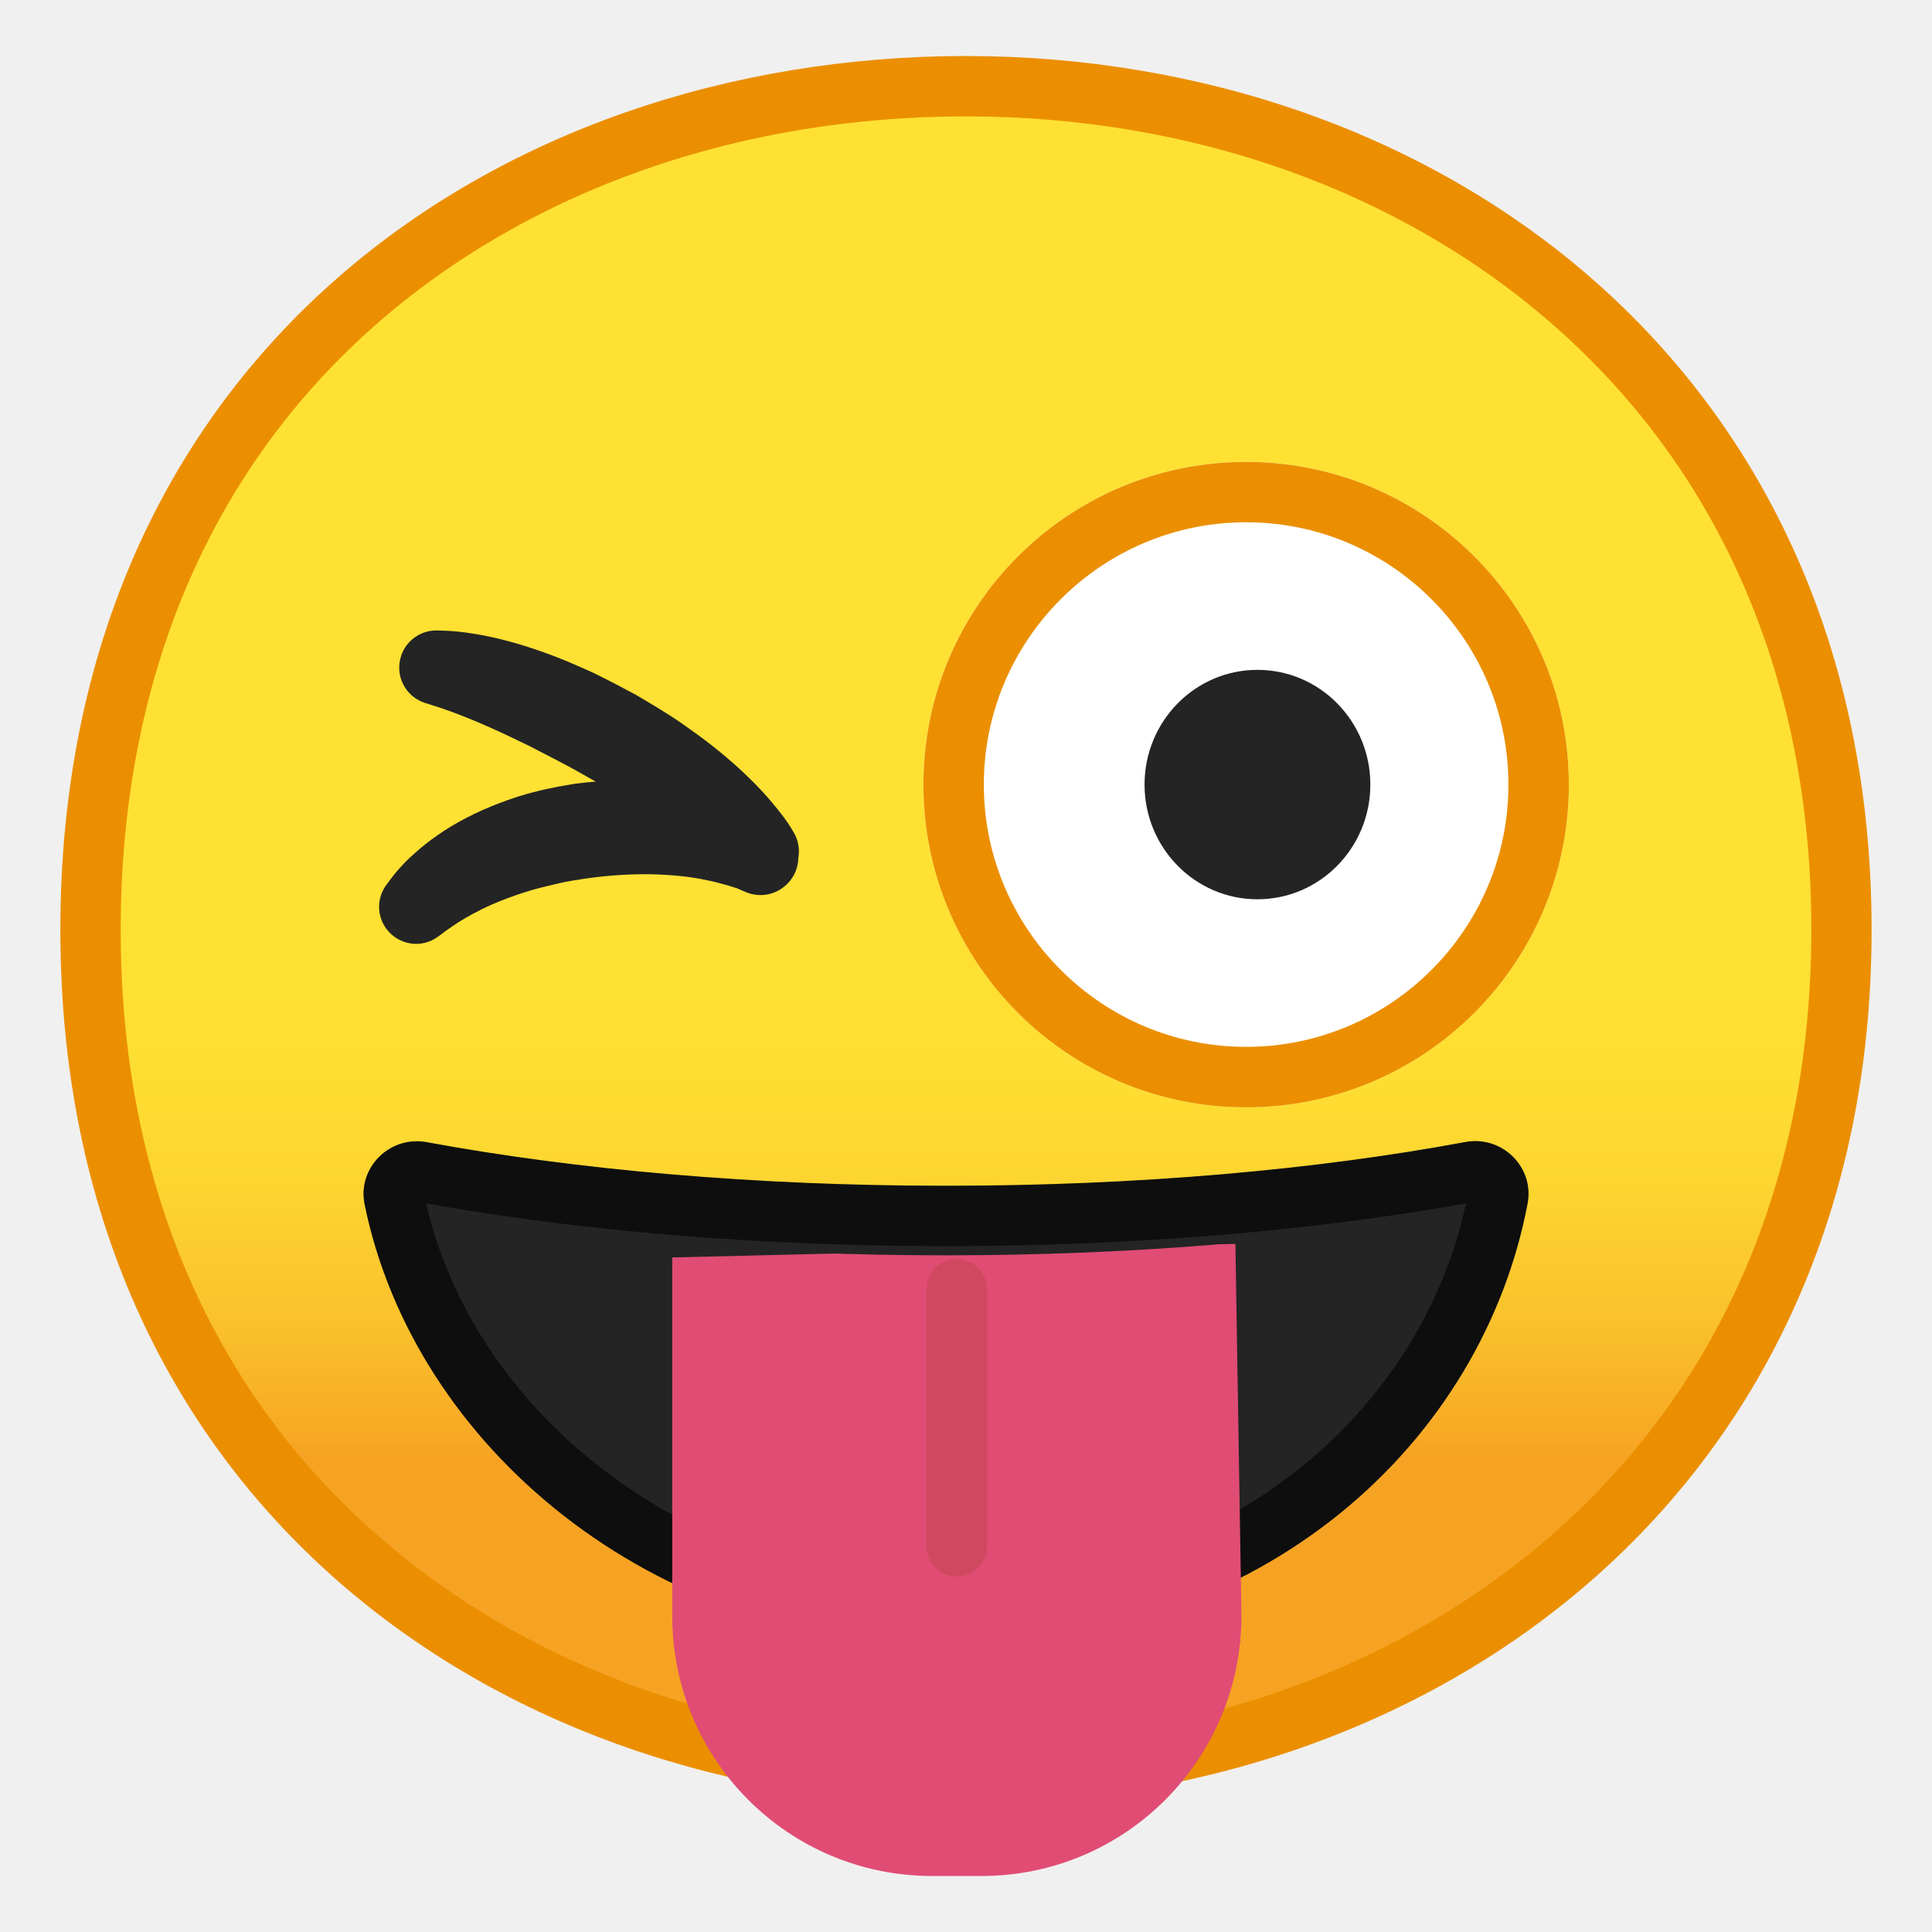
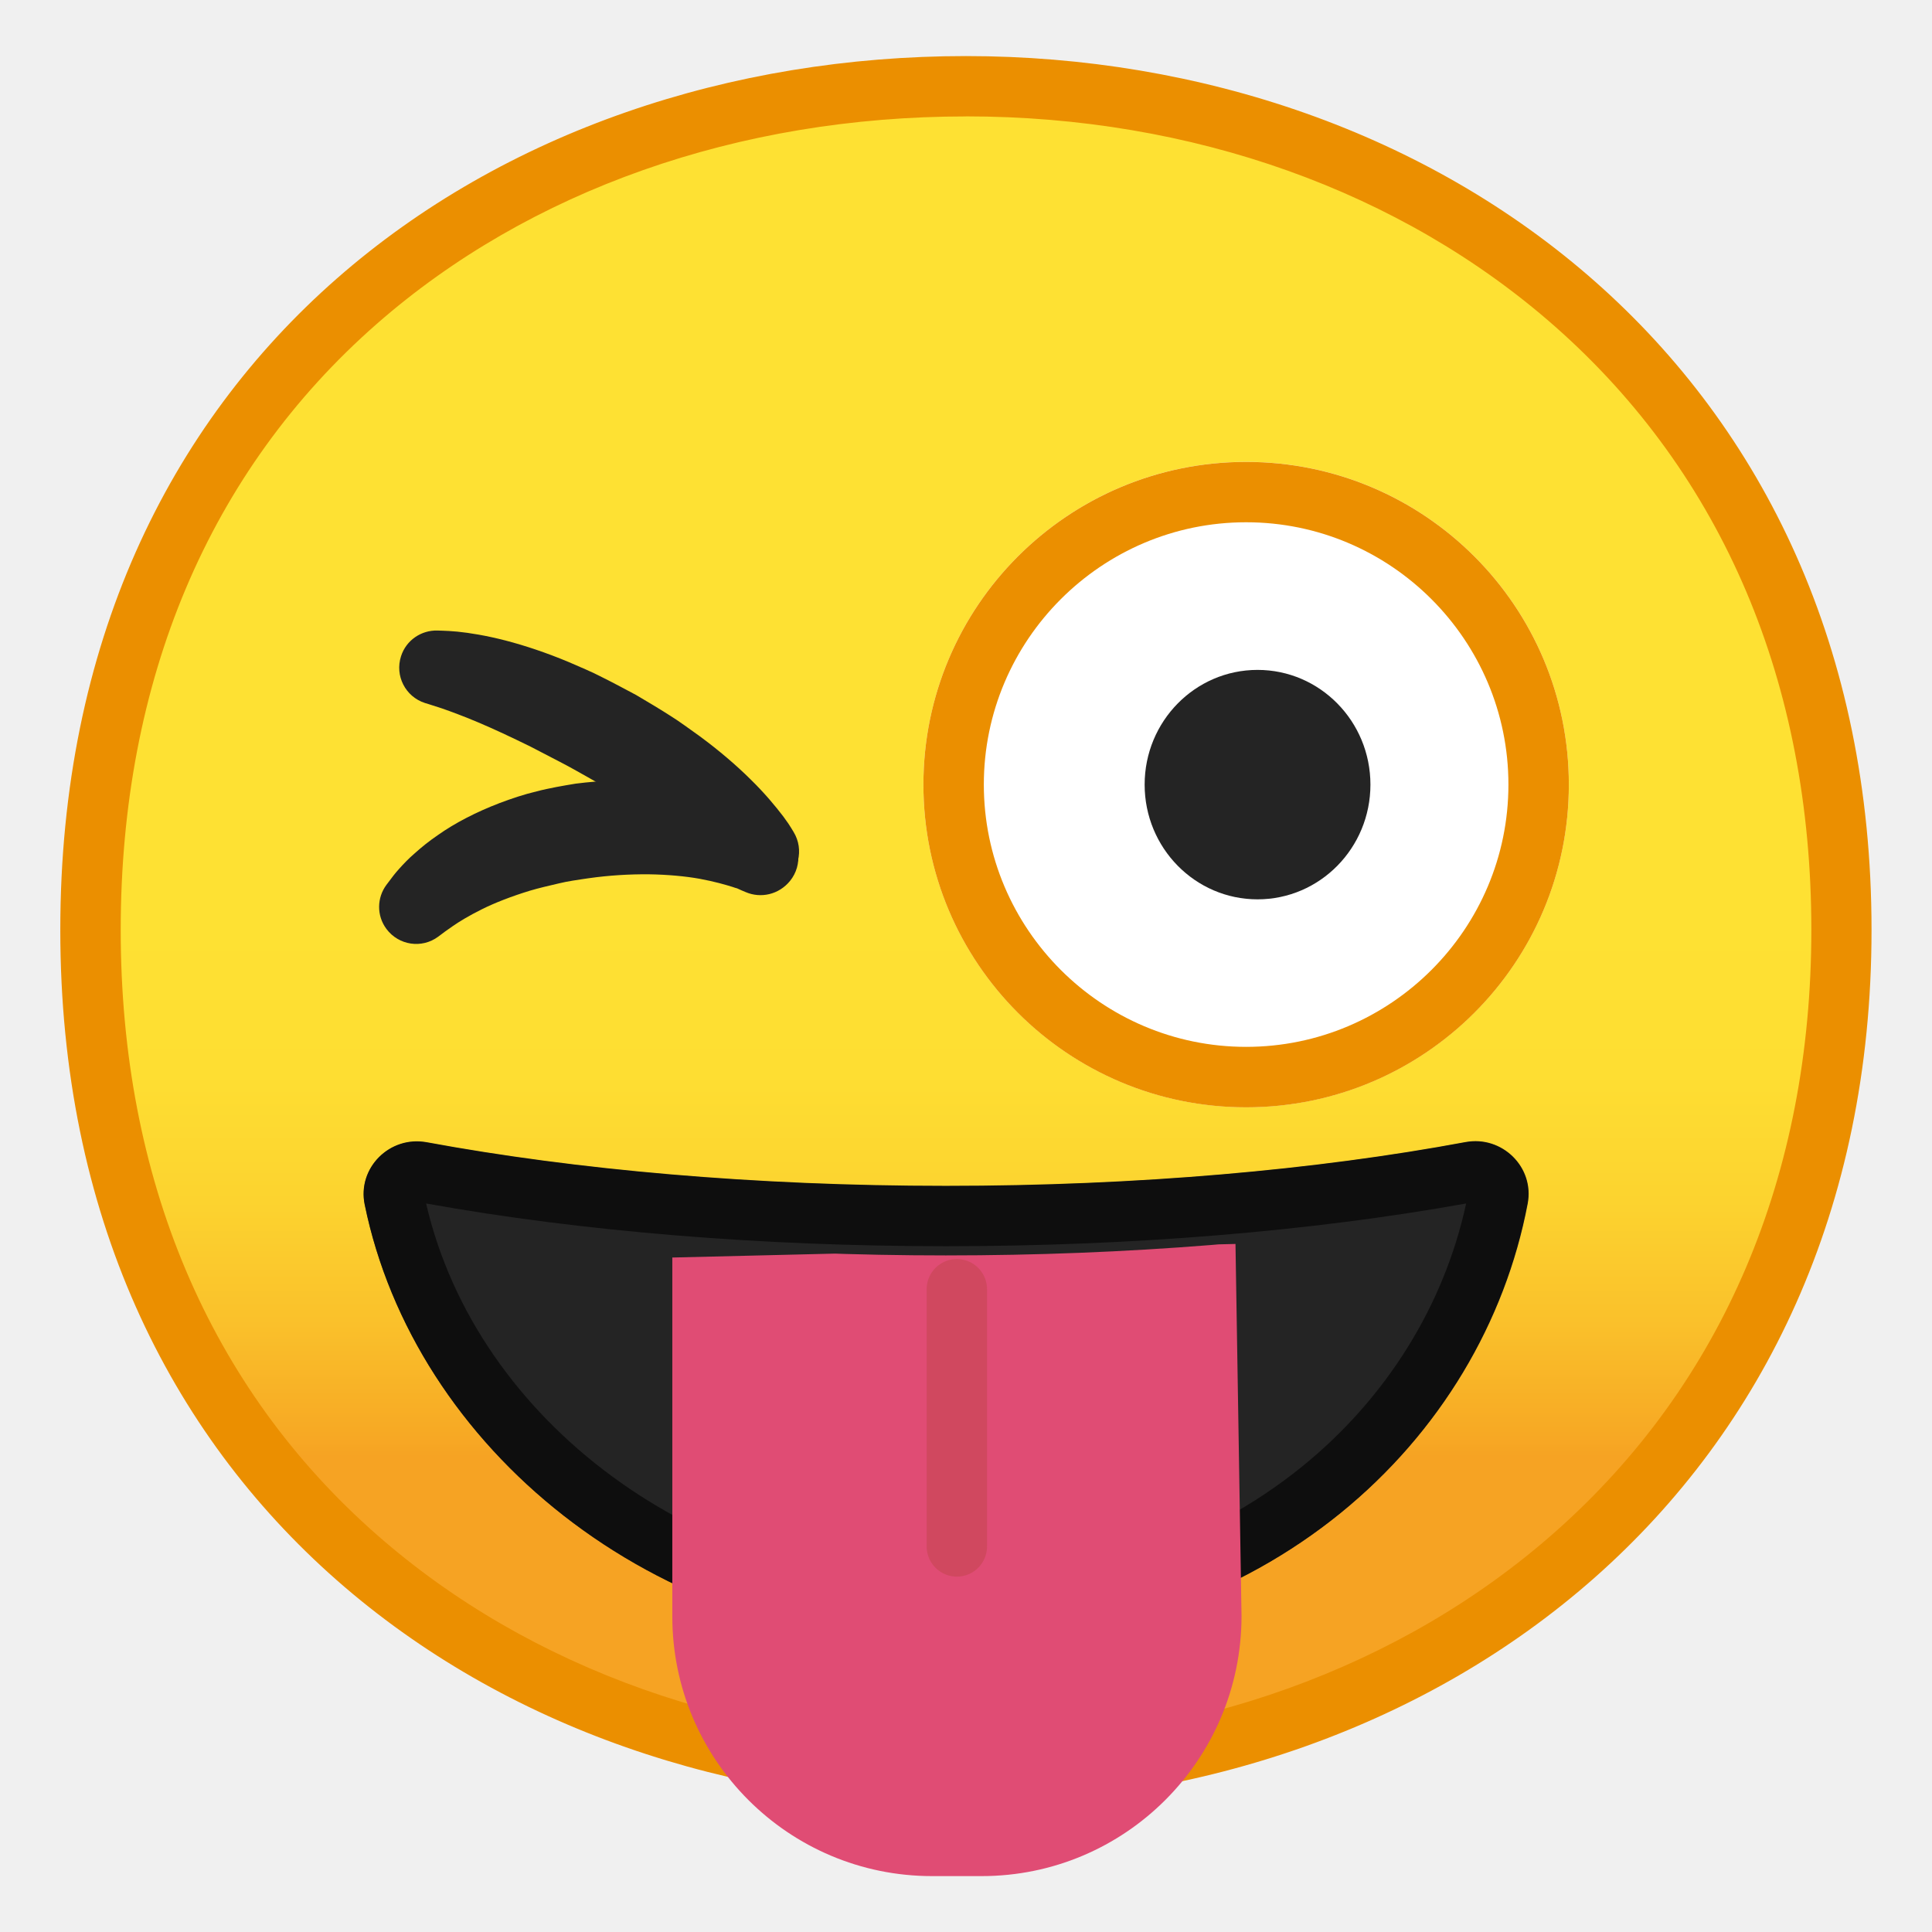
- <svg xmlns="http://www.w3.org/2000/svg" id="svg1060" version="1.1" viewBox="0 0 33.867 33.867" height="128" width="128">
-   <defs id="defs1054">
-     <clipPath id="a-3">
-       <path id="path2-6" d="M 4,4 H 124 V 124 H 4 Z" />
-     </clipPath>
-     <clipPath id="c">
-       <path d="m 28.27,82.25 v 44.16 H 96.32 V 82.25 c -10.12,1.76 -21.72,2.69 -33.66,2.69 -11.92,0 -23.5,-0.92 -33.61,-2.68" id="path18" />
-     </clipPath>
-     <clipPath id="clipPath898">
-       <path d="m 28.27,82.25 v 44.16 H 96.32 V 82.25 c -10.12,1.76 -21.72,2.69 -33.66,2.69 -11.92,0 -23.5,-0.92 -33.61,-2.68" id="path896" />
-     </clipPath>
-     <clipPath id="clipPath902">
-       <path d="m 28.27,82.25 v 44.16 H 96.32 V 82.25 c -10.12,1.76 -21.72,2.69 -33.66,2.69 -11.92,0 -23.5,-0.92 -33.61,-2.68" id="path900" />
-     </clipPath>
-     <clipPath id="b">
-       <path d="m 62.67,80.33 c -12.72,0 -24.54,-1.07 -34.4,-2.89 -2.45,-0.45 -4.61,1.7 -4.11,4.13 3.28,16.04 19.07,29.21 38.5,29.21 21.27,0 35.58,-13.6 38.55,-29.27 0.46,-2.42 -1.7,-4.53 -4.12,-4.08 -9.87,1.84 -21.7,2.9 -34.42,2.9 z" id="path15" />
-     </clipPath>
-     <clipPath id="clipPath908">
-       <path d="m 62.67,80.33 c -12.72,0 -24.54,-1.07 -34.4,-2.89 -2.45,-0.45 -4.61,1.7 -4.11,4.13 3.28,16.04 19.07,29.21 38.5,29.21 21.27,0 35.58,-13.6 38.55,-29.27 0.46,-2.42 -1.7,-4.53 -4.12,-4.08 -9.87,1.84 -21.7,2.9 -34.42,2.9 z" id="path906" />
-     </clipPath>
-     <linearGradient gradientTransform="matrix(0.2645833,0,0,0.2645833,-1.1e-7,-0.4683122)" id="a" gradientUnits="userSpaceOnUse" x1="64" x2="64" y1="19.096" y2="107.08">
-       <stop offset=".5" stop-color="#fee133" id="stop2" />
-       <stop offset=".612" stop-color="#fede32" id="stop4" />
-       <stop offset=".708" stop-color="#fcd32f" id="stop6" />
-       <stop offset=".797" stop-color="#fac12b" id="stop8" />
-       <stop offset=".883" stop-color="#f7a924" id="stop10" />
-       <stop offset=".9" stop-color="#f6a323" id="stop12" />
-     </linearGradient>
-   </defs>
-   <g id="layer1">
-     <path style="fill:url(#a);stroke-width:0.265" d="m 16.933,31.091 c -7.392,0 -15.346,-4.628 -15.346,-14.79 0,-10.16 7.956,-14.79 15.346,-14.79 4.096,0 7.887,1.357 10.679,3.818 3.053,2.696 4.667,6.49 4.667,10.972 0,4.461 -1.614,8.25 -4.667,10.951 -2.797,2.474 -6.591,3.839 -10.679,3.839 z" fill="url(#a)" id="path21" />
-     <path style="stroke-width:0.265" d="m 16.933,2.04 c 3.966,0 7.636,1.31 10.329,3.686 2.937,2.593 4.49,6.249 4.49,10.573 0,4.305 -1.553,7.956 -4.49,10.554 -2.701,2.389 -6.369,3.704 -10.327,3.707 -3.979,0 -7.646,-1.299 -10.329,-3.657 -2.94,-2.58 -4.49,-6.247 -4.49,-10.602 0,-4.376 1.55,-8.049 4.487,-10.623 C 9.279,3.334 12.946,2.04 16.933,2.04 m 0,-1.058 c -8.242,0 -15.875,5.294 -15.875,15.319 0,9.97 7.633,15.319 15.875,15.319 8.242,0 15.875,-5.485 15.875,-15.319 0,-9.887 -7.633,-15.319 -15.875,-15.319 z" fill="#eb8f00" id="path23" />
-     <path transform="matrix(0.2645833,0,0,0.2645833,-1.1e-7,-0.4683123)" clip-path="url(#b)" d="m 62.67,80.33 c -12.72,0 -24.54,-1.07 -34.4,-2.89 -2.45,-0.45 -4.61,1.7 -4.11,4.13 3.28,16.04 19.07,29.21 38.5,29.21 21.27,0 35.58,-13.6 38.55,-29.27 0.46,-2.42 -1.7,-4.53 -4.12,-4.08 -9.87,1.84 -21.7,2.9 -34.42,2.9 z" fill="#242424" id="path25" />
-     <g transform="matrix(0.2645833,0,0,0.2645833,-1.1e-7,-0.4683123)" clip-path="url(#b)" opacity="0.6" id="g29">
-       <path d="m 97.13,81.5 c -1.46,6.75 -5.29,12.91 -10.86,17.42 -6.35,5.15 -14.51,7.87 -23.62,7.87 -16.41,0 -31.07,-10.82 -34.42,-25.29 10.29,1.85 22.18,2.83 34.44,2.83 12.26,0 24.16,-0.98 34.46,-2.83 m 0.61,-4.12 c -0.22,0 -0.43,0.02 -0.66,0.06 -9.86,1.83 -21.69,2.9 -34.42,2.9 -12.72,0 -24.54,-1.07 -34.4,-2.89 -0.22,-0.04 -0.44,-0.06 -0.66,-0.06 -2.16,0 -3.91,1.98 -3.46,4.2 3.28,16.04 19.07,29.21 38.5,29.21 21.27,0 35.58,-13.6 38.55,-29.27 0.43,-2.21 -1.31,-4.15 -3.45,-4.15 z" id="path27" />
-     </g>
-     <path style="stroke-width:0.265" d="m 16.581,20.786 c -3.365,0 -6.493,-0.283 -9.102,-0.765 -0.648,-0.119 -1.22,0.45 -1.087,1.093 0.868,4.244 5.046,7.728 10.186,7.728 5.628,0 9.414,-3.598 10.2,-7.744 0.122,-0.64 -0.45,-1.199 -1.09,-1.079 -2.611,0.487 -5.741,0.767 -9.107,0.767 z" fill="none" id="path31" />
-     <path style="stroke-width:0.265" d="m 16.581,20.786 c -3.365,0 -6.493,-0.283 -9.102,-0.765 -0.648,-0.119 -1.22,0.45 -1.087,1.093 0.868,4.244 5.046,7.728 10.186,7.728 5.628,0 9.414,-3.598 10.2,-7.744 0.122,-0.64 -0.45,-1.199 -1.09,-1.079 -2.611,0.487 -5.741,0.767 -9.107,0.767 z" fill="none" id="path33" />
-     <path transform="matrix(0.2645833,0,0,0.2645833,-1.1e-7,-0.4683123)" clip-path="url(#c)" d="m 65.03,126.06 h -3.28 c -9.51,0 -17.21,-7.71 -17.21,-17.21 V 85.08 l 37.31,-0.9 0.4,24.66 c -0.01,9.51 -7.71,17.22 -17.22,17.22 z" fill="#e04c74" id="path35" />
-     <path transform="matrix(0.2645833,0,0,0.2645833,-1.1e-7,-0.4683123)" d="m 63.39,87.18 v 17.04" style="opacity:0.3;fill:none;stroke:#ab3f2e;stroke-width:4;stroke-linecap:round;stroke-miterlimit:10" clip-path="url(#c)" id="path41" />
-     <circle style="stroke-width:0.265" cx="21.844" cy="13.753" fill="#ffffff" r="5.657" id="circle43" />
-     <path style="stroke-width:0.265" d="m 21.844,9.155 c 2.535,0 4.598,2.064 4.598,4.598 0,2.535 -2.064,4.598 -4.598,4.598 -2.535,0 -4.598,-2.064 -4.598,-4.598 0,-2.535 2.064,-4.598 4.598,-4.598 m 0,-1.058 c -3.125,0 -5.657,2.532 -5.657,5.657 0,3.125 2.532,5.657 5.657,5.657 3.125,0 5.657,-2.532 5.657,-5.657 0,-3.125 -2.532,-5.657 -5.657,-5.657 z" fill="#eb8f00" id="path45" />
-     <g transform="matrix(0.2645833,0,0,0.2645833,-1.1e-7,-0.4683123)" fill="#242424" id="g53">
-       <ellipse cx="83.31" cy="53.75" rx="7.48" ry="7.6" id="ellipse47" />
-       <path d="m 49.4,60.87 c 0,0 -0.09,-0.04 -0.26,-0.11 -0.08,-0.04 -0.19,-0.08 -0.31,-0.14 -0.08,-0.02 -0.18,-0.05 -0.29,-0.09 -0.2,-0.06 -0.55,-0.17 -0.91,-0.26 -0.37,-0.1 -0.8,-0.19 -1.27,-0.28 -0.95,-0.17 -2.11,-0.28 -3.38,-0.3 -1.26,-0.01 -2.63,0.07 -3.98,0.26 -0.25,0.04 -0.79,0.11 -1.05,0.16 -0.31,0.05 -0.62,0.11 -0.95,0.19 -0.65,0.15 -1.29,0.3 -1.9,0.48 -1.21,0.37 -2.29,0.79 -3.16,1.22 -0.87,0.43 -1.54,0.84 -1.97,1.14 -0.22,0.15 -0.39,0.27 -0.5,0.35 -0.11,0.08 -0.17,0.13 -0.17,0.13 l -0.27,0.2 c -1.09,0.81 -2.62,0.58 -3.43,-0.51 -0.66,-0.89 -0.63,-2.07 0,-2.92 0,0 0.07,-0.1 0.21,-0.28 0.14,-0.19 0.34,-0.46 0.62,-0.77 0.28,-0.31 0.63,-0.69 1.07,-1.06 0.43,-0.39 0.93,-0.79 1.5,-1.18 1.13,-0.8 2.54,-1.53 4.11,-2.13 0.78,-0.29 1.6,-0.57 2.45,-0.77 0.41,-0.11 0.86,-0.2 1.32,-0.29 0.5,-0.1 0.74,-0.13 1.26,-0.22 1.75,-0.22 3.52,-0.3 5.19,-0.15 1.67,0.14 3.22,0.46 4.53,0.92 0.66,0.22 1.25,0.46 1.77,0.72 0.53,0.25 0.94,0.49 1.34,0.74 0.2,0.12 0.38,0.24 0.52,0.34 0.1,0.08 0.19,0.16 0.26,0.21 0.14,0.12 0.22,0.18 0.22,0.18 1.06,0.86 1.23,2.42 0.37,3.48 -0.74,0.91 -1.94,1.17 -2.94,0.74 z" id="path49" />
-       <path d="m 48.73,59.97 c 0,0 -0.07,-0.07 -0.21,-0.2 -0.15,-0.16 -0.32,-0.28 -0.51,-0.45 -0.45,-0.38 -1.14,-0.94 -2.03,-1.59 -0.89,-0.64 -1.96,-1.38 -3.14,-2.14 -0.6,-0.37 -1.22,-0.75 -1.85,-1.14 -0.62,-0.38 -1.31,-0.78 -1.92,-1.12 -0.72,-0.41 -1.34,-0.76 -2,-1.1 -0.66,-0.34 -1.31,-0.68 -1.93,-1 C 33.88,50.61 32.7,50.06 31.69,49.63 30.68,49.2 29.85,48.9 29.28,48.7 28.73,48.52 28.41,48.42 28.41,48.42 l -0.26,-0.08 c -1.29,-0.42 -2,-1.8 -1.58,-3.1 0.34,-1.06 1.34,-1.73 2.41,-1.7 0,0 0.12,0 0.35,0.01 0.23,0.01 0.55,0.02 0.96,0.06 0.81,0.08 1.93,0.26 3.2,0.59 1.27,0.33 2.71,0.81 4.19,1.43 0.73,0.32 1.5,0.63 2.24,1.02 0.75,0.37 1.54,0.8 2.22,1.16 0.78,0.46 1.47,0.87 2.19,1.33 0.71,0.44 1.37,0.94 2.02,1.4 1.29,0.95 2.44,1.94 3.37,2.86 0.94,0.92 1.66,1.79 2.16,2.45 0.27,0.36 0.46,0.65 0.54,0.79 0.1,0.16 0.15,0.25 0.15,0.25 0.71,1.17 0.34,2.69 -0.83,3.4 -0.98,0.6 -2.22,0.43 -3.01,-0.32 z" id="path51" />
+ <svg xmlns="http://www.w3.org/2000/svg" height="128" viewBox="0 0 33.867 33.867" width="128">
+   <clipPath id="a">
+     <path d="m28.27 82.25v44.16h68.05v-44.16c-10.12 1.76-21.72 2.69-33.66 2.69-11.92 0-23.5-.92-33.61-2.68" />
+   </clipPath>
+   <clipPath id="b">
+     <path d="m62.67 80.33c-12.72 0-24.54-1.07-34.4-2.89-2.45-.45-4.61 1.7-4.11 4.13 3.28 16.04 19.07 29.21 38.5 29.21 21.27 0 35.58-13.6 38.55-29.27.46-2.42-1.7-4.53-4.12-4.08-9.87 1.84-21.7 2.9-34.42 2.9z" />
+   </clipPath>
+   <linearGradient id="c" gradientUnits="userSpaceOnUse" x1="16.934" x2="16.934" y1="4.585" y2="27.865">
+     <stop offset=".5" stop-color="#fee133" />
+     <stop offset=".612" stop-color="#fede32" />
+     <stop offset=".708" stop-color="#fcd32f" />
+     <stop offset=".797" stop-color="#fac12b" />
+     <stop offset=".883" stop-color="#f7a924" />
+     <stop offset=".9" stop-color="#f6a323" />
+   </linearGradient>
+   <path d="m16.933 31.091c-7.393 0-15.346-4.628-15.346-14.79 0-10.16 7.956-14.79 15.346-14.79 4.096 0 7.887 1.357 10.679 3.818 3.053 2.696 4.667 6.49 4.667 10.972 0 4.461-1.614 8.25-4.667 10.951-2.797 2.474-6.591 3.839-10.679 3.839z" fill="url(#c)" stroke-width=".265" />
+   <path d="m16.933 2.04c3.966 0 7.636 1.31 10.329 3.686 2.937 2.593 4.49 6.25 4.49 10.573 0 4.305-1.553 7.956-4.49 10.554-2.701 2.389-6.369 3.704-10.327 3.707-3.979 0-7.646-1.299-10.329-3.656-2.939-2.58-4.49-6.247-4.49-10.602 0-4.376 1.55-8.049 4.487-10.623 2.675-2.344 6.342-3.638 10.329-3.638m0-1.058c-8.242 0-15.875 5.294-15.875 15.319 0 9.97 7.633 15.319 15.875 15.319s15.875-5.485 15.875-15.319c0-9.887-7.633-15.319-15.875-15.319z" fill="#eb8f00" stroke-width=".265" />
+   <path clip-path="url(#b)" d="m62.67 80.33c-12.72 0-24.54-1.07-34.4-2.89-2.45-.45-4.61 1.7-4.11 4.13 3.28 16.04 19.07 29.21 38.5 29.21 21.27 0 35.58-13.6 38.55-29.27.46-2.42-1.7-4.53-4.12-4.08-9.87 1.84-21.7 2.9-34.42 2.9z" fill="#242424" transform="matrix(.2646 0 0 .2646 0 -.4683)" />
+   <g clip-path="url(#b)" opacity=".6" transform="matrix(.2646 0 0 .2646 0 -.4683)">
+     <path d="m97.13 81.5c-1.46 6.75-5.29 12.91-10.86 17.42-6.35 5.15-14.51 7.87-23.62 7.87-16.41 0-31.07-10.82-34.42-25.29 10.29 1.85 22.18 2.83 34.44 2.83s24.16-.98 34.46-2.83m.61-4.12c-.22 0-.43.02-.66.06-9.86 1.83-21.69 2.9-34.42 2.9-12.72 0-24.54-1.07-34.4-2.89-.22-.04-.44-.06-.66-.06-2.16 0-3.91 1.98-3.46 4.2 3.28 16.04 19.07 29.21 38.5 29.21 21.27 0 35.58-13.6 38.55-29.27.43-2.21-1.31-4.15-3.45-4.15z" />
+   </g>
+   <path d="m16.581 20.786c-3.365 0-6.493-.283-9.102-.765-.648-.119-1.22.45-1.087 1.093.868 4.244 5.046 7.729 10.187 7.729 5.628 0 9.414-3.598 10.2-7.744.122-.64-.45-1.199-1.09-1.079-2.611.487-5.742.767-9.107.767z" fill="none" stroke-width=".265" />
+   <path d="m16.581 20.786c-3.365 0-6.493-.283-9.102-.765-.648-.119-1.22.45-1.087 1.093.868 4.244 5.046 7.729 10.187 7.729 5.628 0 9.414-3.598 10.2-7.744.122-.64-.45-1.199-1.09-1.079-2.611.487-5.742.767-9.107.767z" fill="none" stroke-width=".265" />
+   <path clip-path="url(#a)" d="m65.03 126.06h-3.28c-9.51 0-17.21-7.71-17.21-17.21v-23.77l37.31-.9.4 24.66c-.01 9.51-7.71 17.22-17.22 17.22z" fill="#e04c74" transform="matrix(.2646 0 0 .2646 0 -.4683)" />
+   <path d="m63.39 87.18v17.04" style="opacity:.3;fill:none;stroke:#ab3f2e;stroke-width:4;stroke-linecap:round;stroke-miterlimit:10;clip-path:url(#a)" transform="matrix(.2646 0 0 .2646 0 -.4683)" />
+   <g stroke-width=".265">
+     <circle cx="21.844" cy="13.753" fill="#fff" r="5.657" />
+     <path d="m21.844 9.155c2.535 0 4.598 2.064 4.598 4.598 0 2.535-2.064 4.598-4.598 4.598s-4.598-2.064-4.598-4.598 2.064-4.598 4.598-4.598m0-1.058c-3.125 0-5.657 2.532-5.657 5.657s2.532 5.657 5.657 5.657 5.657-2.532 5.657-5.657-2.532-5.657-5.657-5.657z" fill="#eb8f00" />
+     <g fill="#242424">
+       <ellipse cx="22.044" cy="13.754" rx="1.979" ry="2.011" />
+       <path d="m13.071 15.638s-.024-.011-.069-.029c-.021-.011-.05-.021-.082-.037-.021-.005-.048-.013-.077-.024-.053-.016-.145-.045-.241-.069-.098-.026-.212-.05-.336-.074-.251-.045-.558-.074-.894-.079-.333-.003-.696.018-1.053.069-.066.011-.209.029-.278.042-.082.013-.164.029-.251.05-.172.04-.341.079-.503.127-.32.098-.606.209-.836.323s-.407.222-.521.302c-.058.04-.103.071-.132.093s-.045.034-.045.034l-.071.053c-.288.214-.693.153-.908-.135-.175-.235-.167-.548 0-.773 0 0 .018-.026.056-.074.037-.05.09-.122.164-.204s.167-.183.283-.281c.114-.103.246-.209.397-.312.299-.212.672-.405 1.087-.564.206-.077.423-.151.648-.204.108-.029.228-.053.349-.077.132-.026.196-.034.333-.058.463-.058.931-.079 1.373-.04.442.037.852.122 1.199.243.175.058.331.122.468.191.14.066.249.13.355.196.053.032.101.064.138.09.026.021.05.042.069.056.037.032.058.048.058.048.281.228.326.64.098.921-.196.241-.513.31-.778.196z" />
+       <path d="m12.894 15.4s-.018-.018-.056-.053c-.04-.042-.085-.074-.135-.119-.119-.101-.302-.249-.537-.421-.235-.169-.519-.365-.831-.566-.159-.098-.323-.198-.489-.302-.164-.101-.347-.206-.508-.296-.191-.108-.355-.201-.529-.291s-.347-.18-.511-.265c-.333-.164-.646-.31-.913-.423s-.487-.193-.638-.246c-.145-.048-.23-.074-.23-.074l-.069-.021c-.341-.111-.529-.476-.418-.82.09-.281.355-.458.638-.45 0 0 .032 0 .093.003s.145.005.254.016c.214.021.511.069.847.156s.717.214 1.109.378c.193.085.397.167.593.27.198.098.407.212.587.307.206.122.389.23.58.352.188.116.362.249.534.37.341.251.646.513.892.757.249.243.439.474.572.648.071.095.122.172.143.209.026.042.04.066.04.066.188.31.09.712-.22.9-.259.159-.587.114-.796-.085z" />
    </g>
  </g>
</svg>
